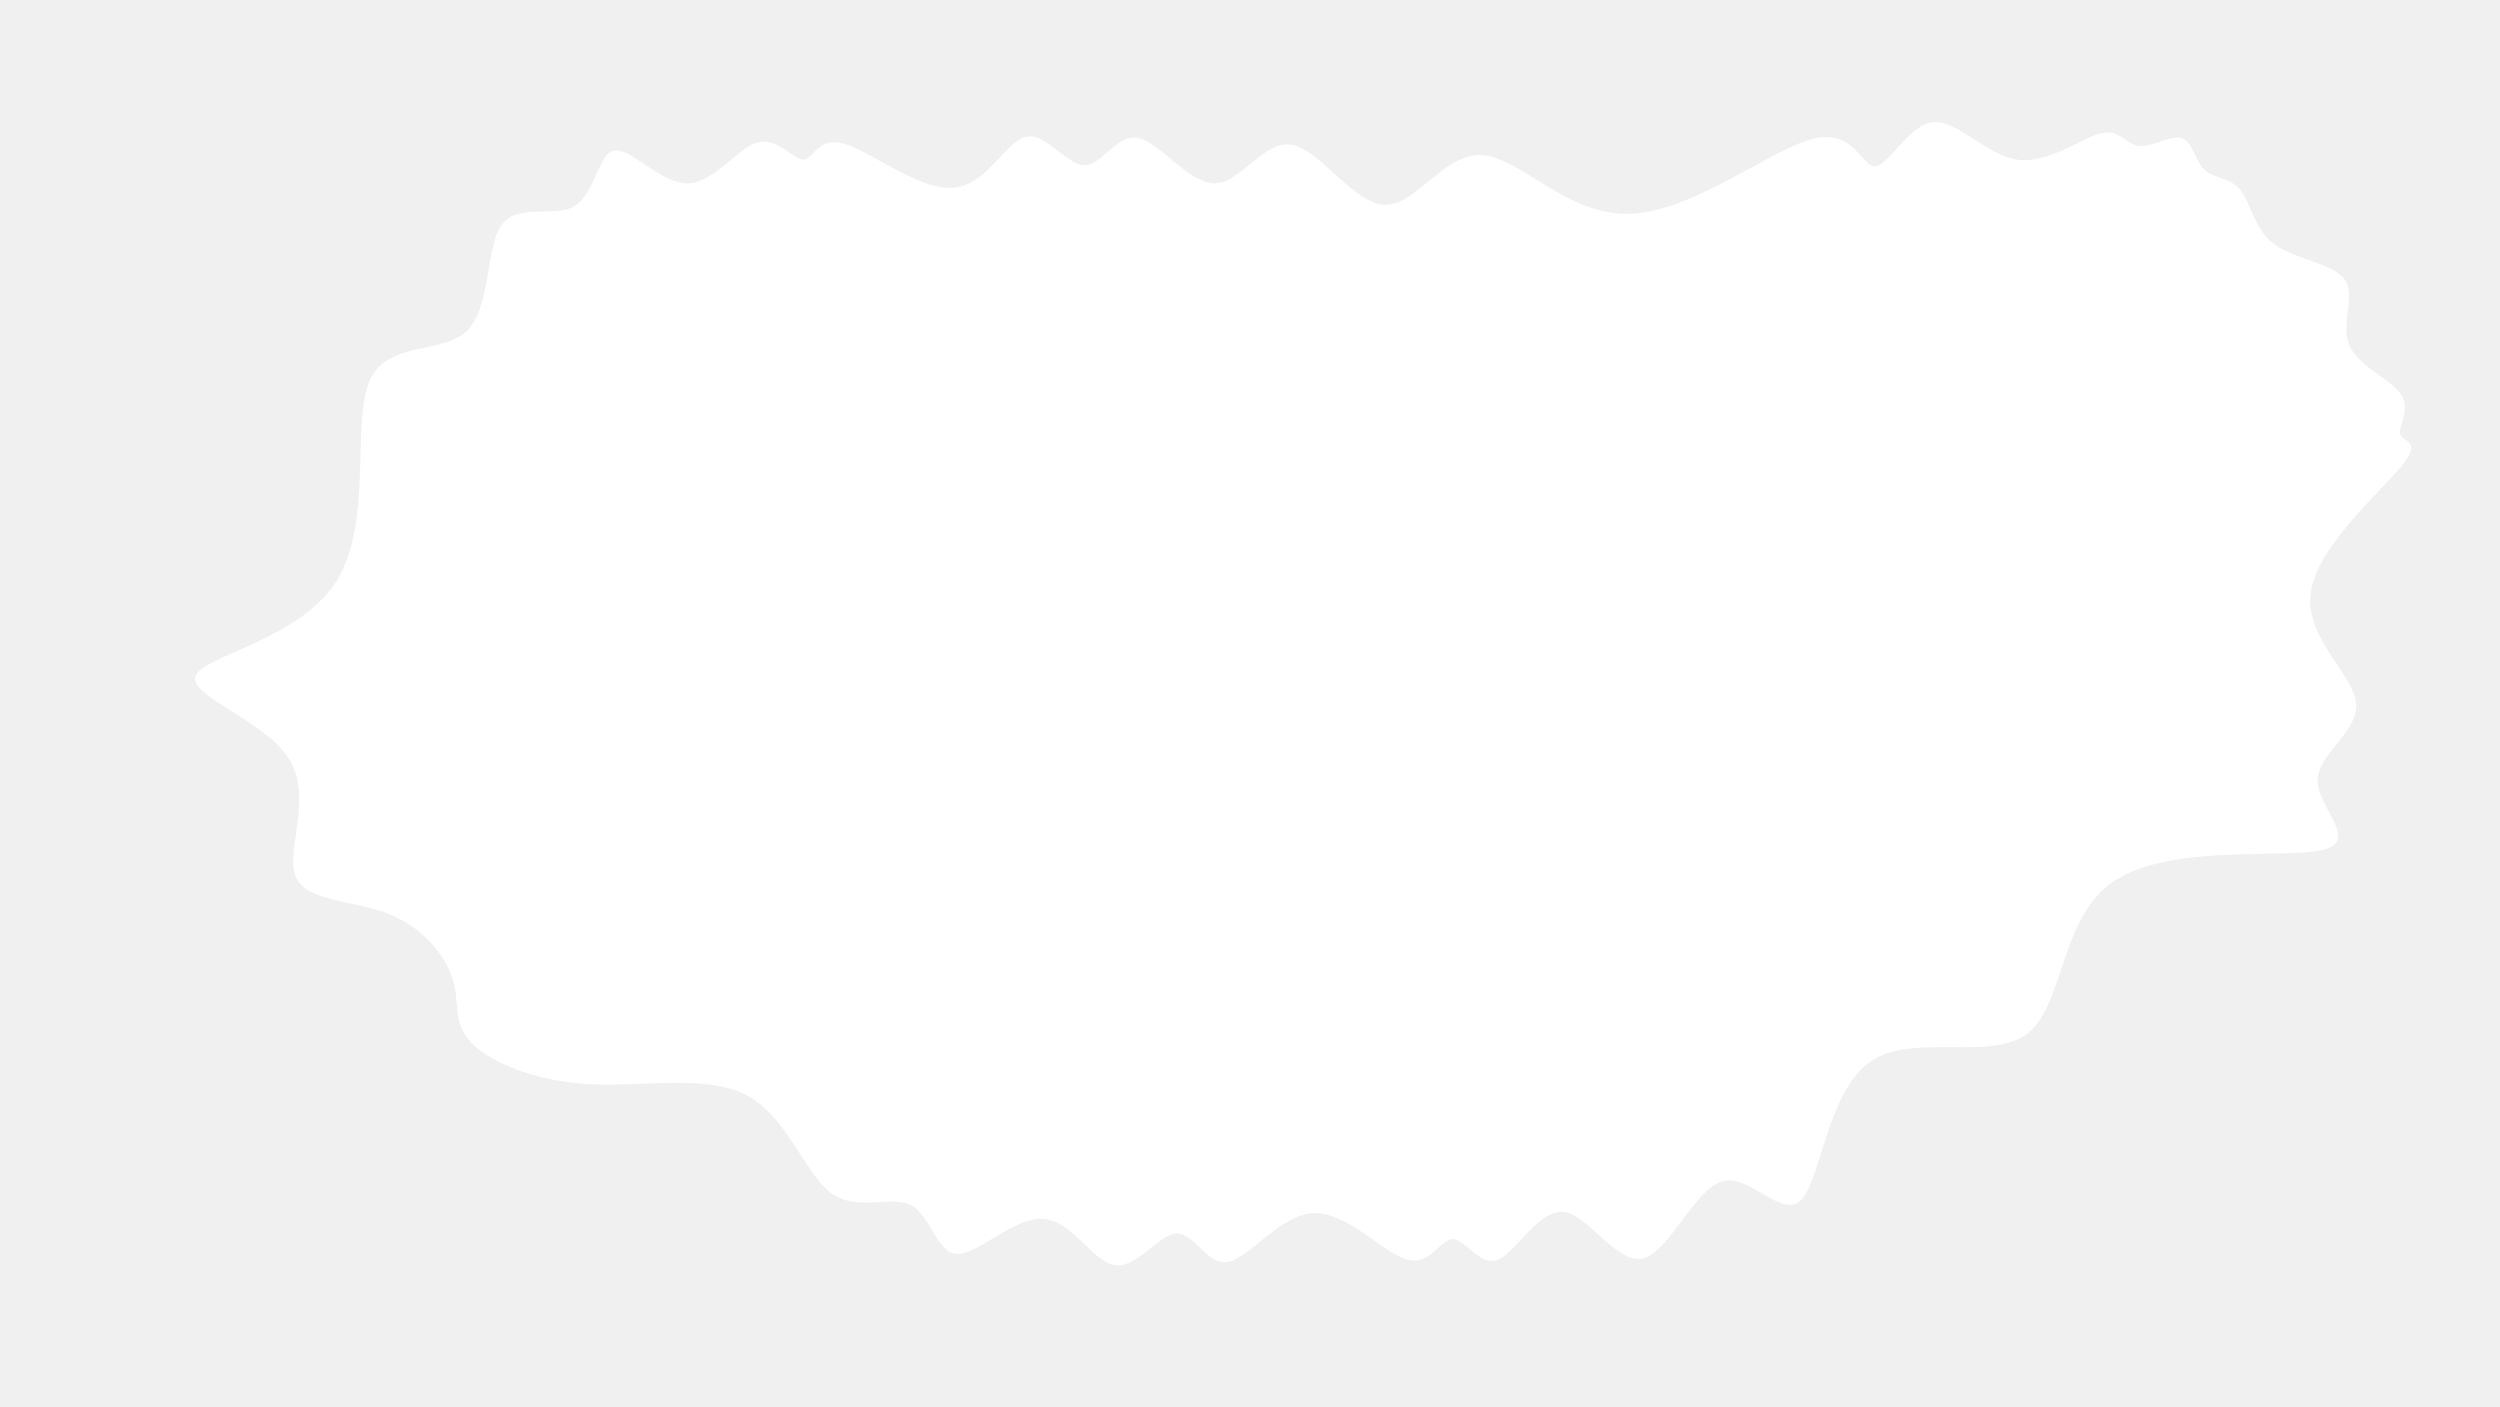
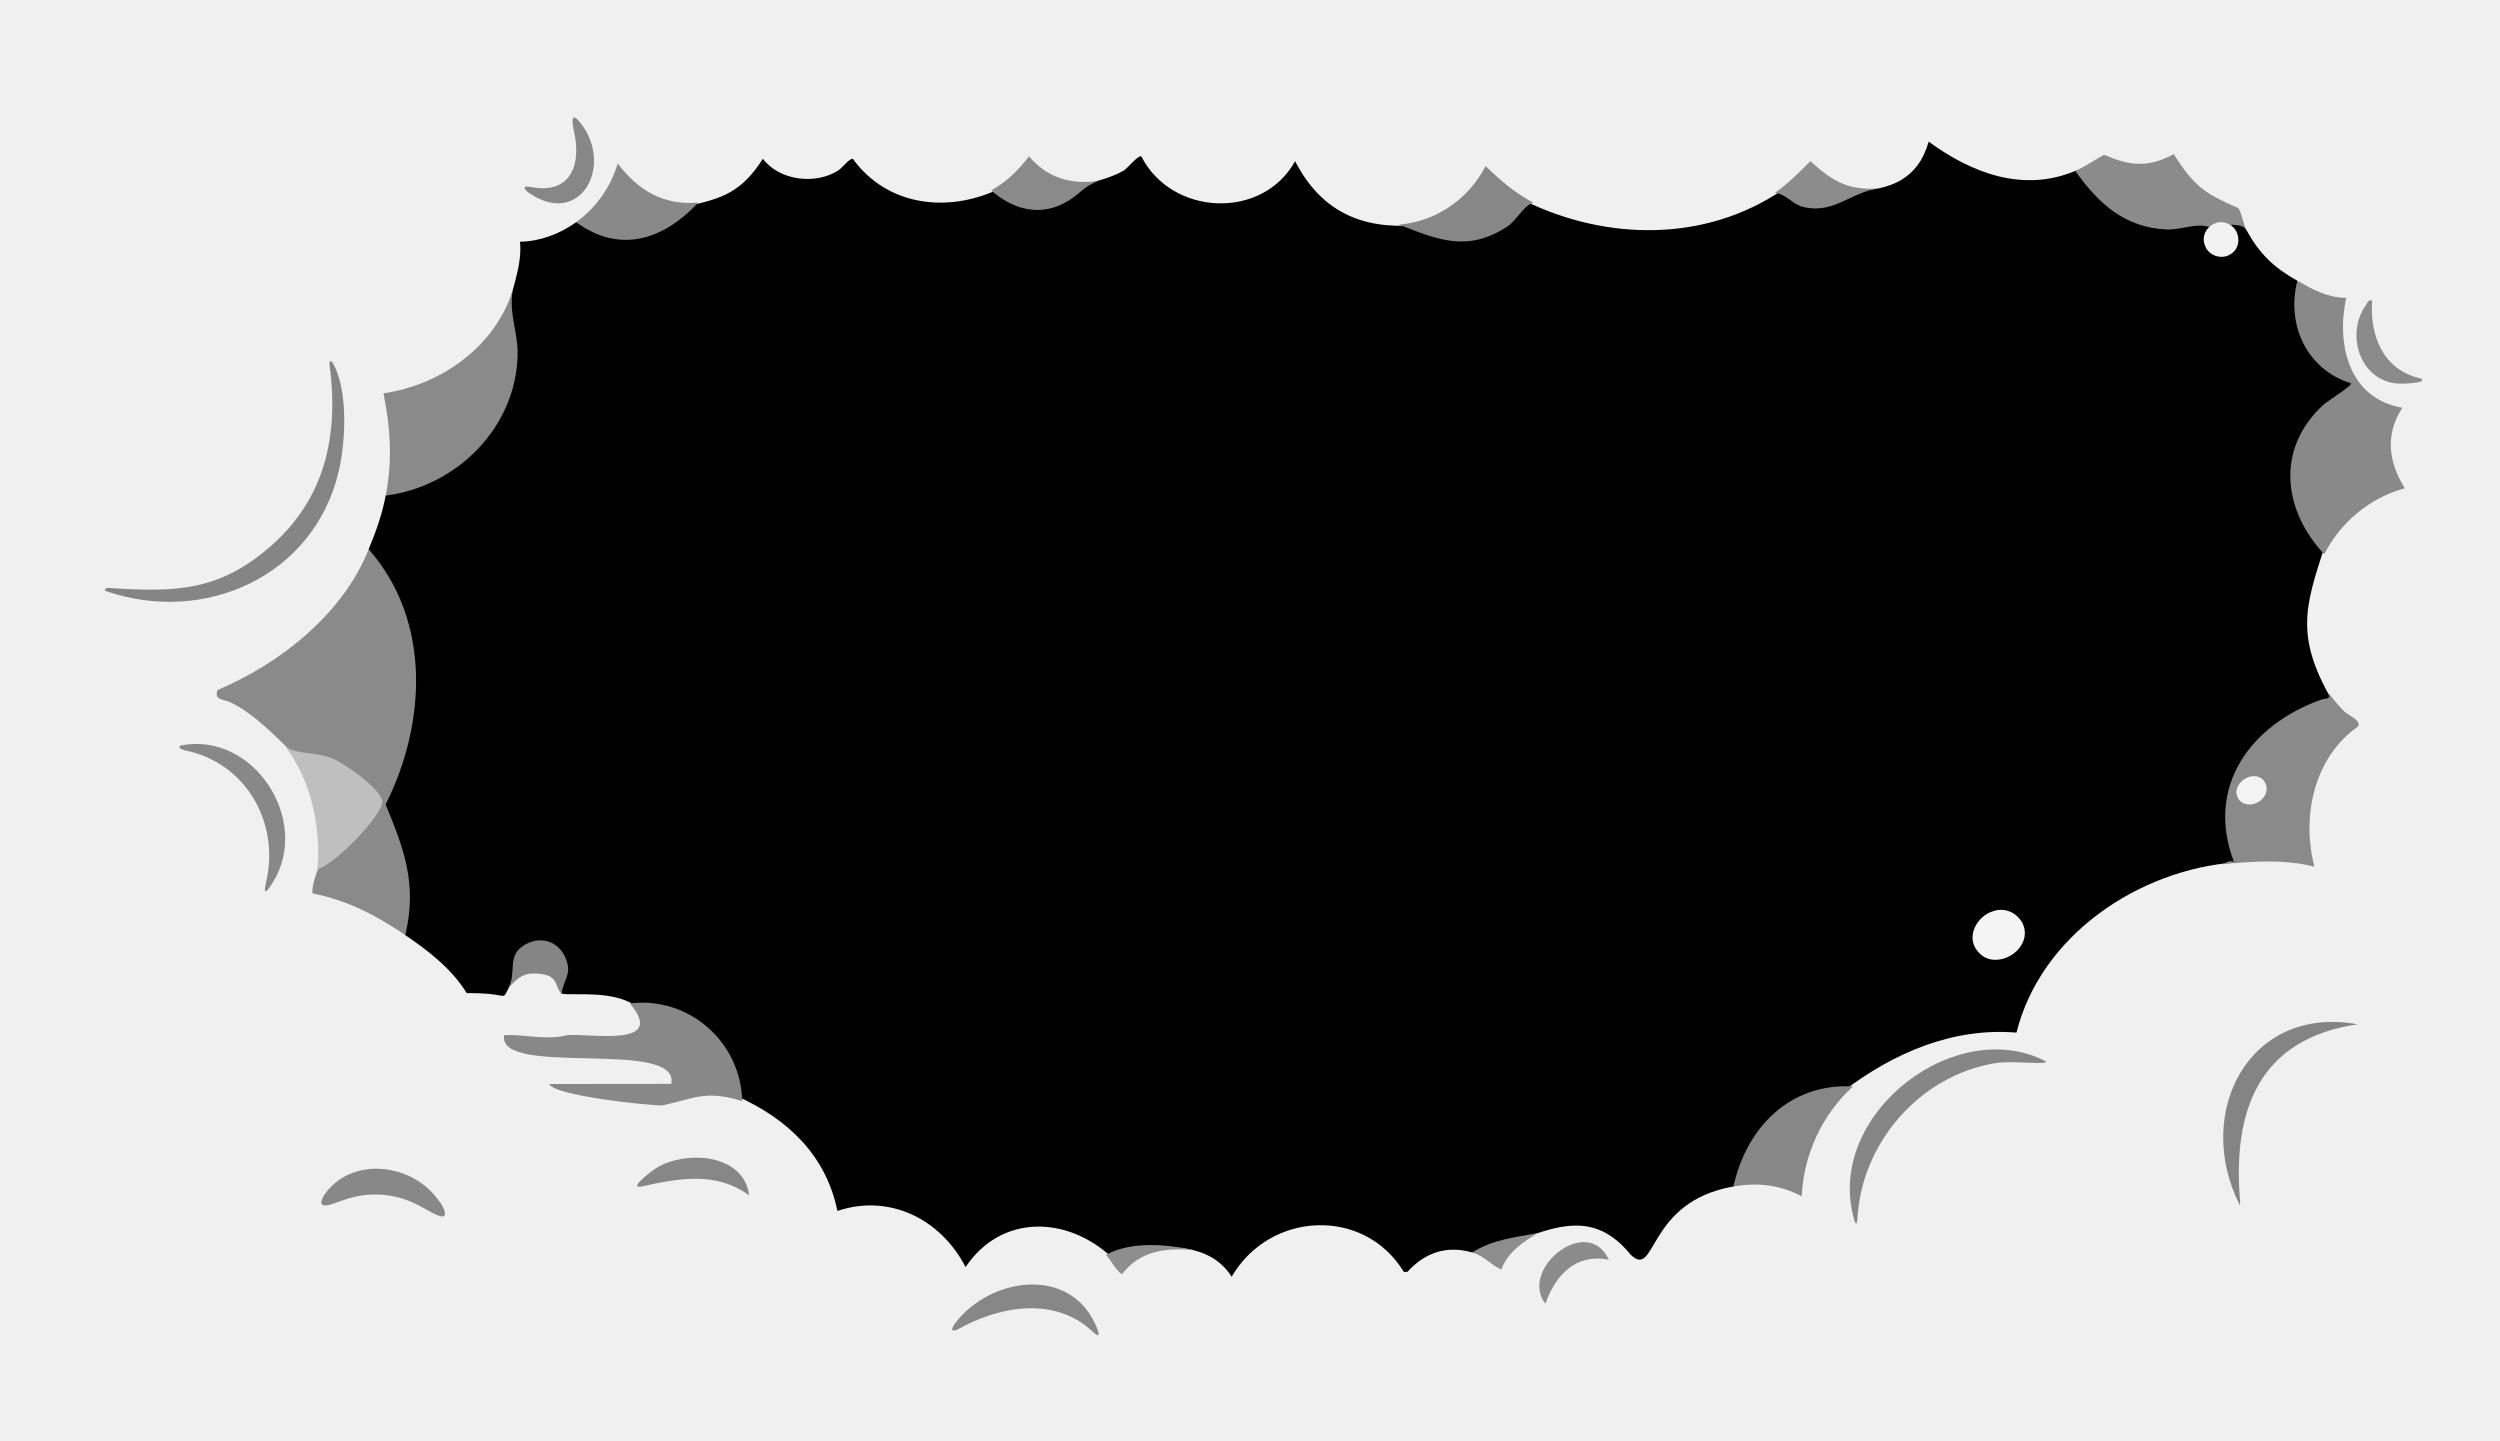
- <svg xmlns="http://www.w3.org/2000/svg" viewBox="0 0 1920 1080" preserveAspectRatio="xMidYMid slice">
-   <path d="M358.066,254.644 C338.983,272.393 296.476,261.247 283.324,293.753 C270.172,326.259 286.375,402.418 258.12,446.713 C229.866,491.009 157.155,503.441 150.353,518.848 C143.551,534.255 202.658,552.636 221.619,582.292 C240.579,611.947 219.393,652.876 226.833,672.677 C234.273,692.479 270.34,691.152 297.23,701.357 C324.119,711.562 341.831,733.299 347.637,751.765 C353.443,770.23 347.344,785.425 361.542,800.434 C375.741,815.443 410.238,830.265 451.928,832.59 C493.618,834.916 542.501,824.744 573.601,841.281 C604.701,857.818 618.019,901.064 637.914,916.023 C657.808,930.982 684.28,917.655 699.619,925.583 C714.958,933.512 719.165,962.696 735.252,962.954 C751.339,963.212 779.306,934.543 801.303,936.012 C823.3,937.482 839.326,969.091 856.056,971.645 C872.786,974.199 890.221,947.699 903.856,947.31 C917.491,946.922 927.327,972.646 943.834,969.038 C960.341,965.429 983.519,932.489 1009.016,931.667 C1034.513,930.845 1062.329,962.142 1080.282,967.3 C1098.235,972.457 1106.325,951.474 1115.914,951.656 C1125.504,951.838 1136.593,973.184 1150.678,967.3 C1164.763,961.416 1181.845,928.301 1201.085,930.798 C1220.326,933.294 1241.727,971.401 1261.922,966.431 C1282.117,961.46 1301.107,913.411 1322.758,907.332 C1344.41,901.253 1368.723,937.144 1383.595,921.238 C1398.467,905.331 1403.897,837.627 1436.609,815.208 C1469.321,792.79 1529.314,815.658 1557.413,793.481 C1585.512,771.305 1581.717,704.084 1624.333,676.154 C1666.95,648.223 1755.978,659.583 1784.246,652.688 C1812.514,645.793 1780.021,620.643 1779.901,599.674 C1779.78,578.705 1812.032,561.917 1809.45,539.567 C1806.868,517.217 1769.453,489.305 1774.686,454.535 C1779.92,419.765 1827.801,378.138 1844.214,358.066 C1860.626,337.994 1845.569,339.479 1843.345,333.731 C1841.121,327.984 1851.73,315.006 1844.214,303.313 C1836.697,291.621 1811.055,281.214 1804.235,265.073 C1797.415,248.932 1809.417,227.057 1800.759,214.666 C1792.101,202.274 1762.782,199.367 1746.875,187.724 C1730.968,176.081 1728.472,155.702 1720.803,146.007 C1713.133,136.313 1700.29,137.302 1692.992,130.364 C1685.693,123.426 1683.939,108.56 1675.61,106.029 C1667.28,103.499 1652.374,113.303 1642.584,112.113 C1632.794,110.922 1628.12,98.737 1613.035,102.553 C1597.95,106.369 1572.454,126.186 1548.722,122.542 C1524.991,118.898 1503.023,91.793 1484.409,93.862 C1465.796,95.931 1450.536,127.173 1440.086,127.757 C1429.636,128.34 1423.995,98.263 1391.417,106.898 C1358.838,115.534 1299.321,162.881 1251.493,164.258 C1203.665,165.636 1167.526,121.044 1138.511,119.066 C1109.496,117.087 1087.605,157.721 1063.769,157.306 C1039.932,156.89 1014.15,115.426 992.503,111.244 C970.856,107.062 953.344,140.163 933.405,140.793 C913.466,141.423 891.1,109.582 874.307,106.029 C857.513,102.476 846.292,127.212 832.59,126.887 C818.889,126.563 802.708,101.18 787.398,105.16 C772.087,109.14 757.649,142.484 731.776,144.269 C705.902,146.055 668.595,116.283 648.343,110.375 C628.091,104.467 624.894,122.423 617.055,122.542 C609.217,122.661 596.738,104.943 581.423,109.506 C566.108,114.068 547.957,140.912 527.539,140.793 C507.121,140.674 484.436,113.593 471.917,115.589 C459.398,117.586 457.046,148.659 441.499,158.175 C425.951,167.69 397.208,155.648 385.008,172.949 C372.807,190.25 377.149,236.895 358.066,254.644 Z" fill="white" />
+ <svg xmlns="http://www.w3.org/2000/svg" id="Calque_1" version="1.1" viewBox="0 0 1024 590">
+   <defs>
+     <style>
+       .st0 {
+         fill: #f2f2f2;
+       }
+ 
+       .st1 {
+         fill: #8b8b8b;
+       }
+ 
+       .st2 {
+         fill: #848484;
+       }
+ 
+       .st3 {
+         fill: #f3f3f3;
+       }
+ 
+       .st4 {
+         fill: #888;
+       }
+ 
+       .st5 {
+         fill: #8a8a8a;
+       }
+ 
+       .st6 {
+         fill: #858585;
+       }
+ 
+       .st7 {
+         fill: #8c8c8c;
+       }
+ 
+       .st8 {
+         fill: #8e8e8e;
+       }
+ 
+       .st9 {
+         fill: #f4f4f4;
+       }
+ 
+       .st10 {
+         fill: #868686;
+       }
+ 
+       .st11 {
+         fill: #bfbfbf;
+       }
+ 
+       .st12 {
+         fill: #898989;
+       }
+ 
+       .st13 {
+         fill: #878787;
+       }
+ 
+       .st14 {
+         fill: #8d8d8d;
+       }
+     </style>
+   </defs>
+   <path d="M850,70l2.25-.4c25.33,38.26,51.54,11.63,53.59,25.48-4.87,12.78,14.2,9.32,7.56-1.83,1.55-4.88,4.62-3.44,6.6.75,5.56,10.08,11.18,15.46,21,21l1.49,2.44c-3.64,17.68,5.69,32.02,21.75,38.83l-.42,3.04c-24.28,13.21-33.27,43.86-11.38,63.96-8.97,26.3-11.78,38.19,2.76,63.69-28.18,8.47-50.24,33.79-38.75,64.23l-.72,2.02c-39.81,3.01-79.81,29.89-89.78,69.74-26.24-2.17-50.47,8.42-70.75,23.86-21.8.5-37.68,16.82-42.7,37.29l-2.51,1.89c-35.78,6.28-31.43,38.14-42,28-20-24.73-41.19-4.06-65-1-10.5-2.97-19.35.08-26.52,7.98h-1.46c-16.25-26.75-54.97-24.85-70.52,2-10.05-16.1-33.39-13.02-49-7.9-18.18-16.97-45.18-18.04-60,3.92-9.97-19.48-31.06-30.21-52.49-22.99-4.72-23.07-20.64-37.81-41.11-46.98-1.5-20.96-19.61-37.25-40.63-36.29-9.03-7.57-27.11-4.76-31.27-5.73l-.83-4.67c7.06-17.33-18.65-21.89-17.69-2.4-8.99,12.33,1.56,6.61-20.28,6.86-6.27-10.06-15.56-17.24-25.21-23.78l-1.47-3.11c4.03-17.36-1.21-32.71-7.83-48.04.53-2.09.89-4.18.23-6.32,18.85-34.31,13.35-68.1-5.93-100.53,2.96-7.05,5.57-14.45,7-22l2.17-2.34c34.02-5.88,57.14-38.52,47.7-72.33,1.49-9.65,6.17-19.31,5.14-29.32,8.27-.16,16.35-3.2,22.99-8.01l2.92-.43c13.89,9.26,31.42,7,41.85-5.99,15.22-3.21,22.99-5.9,31.73-19.57,6.74,9.02,21.58,10.73,30.84,4.82,1.72-1.1,4.52-5.02,6.02-4.76,14.05,19.32,38.62,22.18,59.32,12.58,10.47,8.91,23.86,8.22,33.54-1.43,5.86-1.83,12.64-3.2,18.11-6.38,1.78-1.19,5.71-6.17,7.15-5.84,12.47,24.5,49.64,26.2,63.01,2.01,10.49,20.31,26.94,28.04,49.56,26.22,15.83,9.22,34.14,4.45,44.85-9.79,33.49,16.2,73.57,16.75,105.06-4.52,10.04,7.44,18.99,6.65,29.41.21,14.86-.17,26.31-4.73,30.64-20.12,17.6,12.89,38.73,20.93,59.99,12Z" />
+   <path class="st5" d="M166,383c-11.77-7.99-23.73-14.29-37.96-17.04-.6-2.33,1.9-10.09,3.45-12.71,5.05-2.31,23.7-20.62,23.13-24.97-.95-7.17-25.49-20.39-33.5-18.68-7.54-7.22-16.71-17.08-26.43-21.77-2.95-1.59-7.21-.77-5.56-5.2,25.48-10.79,51.22-30.94,61.88-57.63,25.82,29.29,23.52,71.58,6.94,104.5,7.44,18.07,13.06,32.52,8.06,53.5Z" />
+   <path class="st12" d="M941,115c6.43,3.63,12.27,6.93,20,7-4.14,19.14,1.11,41.29,23,45.01-7.16,11.17-5.72,22.03,1,32.98-14.31,3.86-26.29,13.92-33,27.01-17.15-18.3-19.82-43.61-.01-61.51,1.26-1.1,11.62-7.65,11.01-8.47-18.12-5.64-26.62-23.91-22-42.01Z" />
+   <path class="st5" d="M158,203c2.8-14.71,1.96-27.32-.92-41.91,23.5-3.36,45.62-19.05,52.92-42.09-1.62,9.75,2.24,17.08,2.02,26.46-.72,29.85-25.11,53.86-54.02,57.54Z" />
+   <path class="st5" d="M954,284c1.42,2.17,4.21,5.44,6.13,7.32s6.72,3.42,5.91,6.13c-18.12,12.42-23.51,36.94-18.04,57.55-12.4-3.18-25.38-2.17-37.99-1,1.31-.3,2.9-1.78,5-1.01-11.84-30.96,7.07-56.34,36.03-66.51,1.6-.56,3.55.21,2.97-2.48Z" />
+   <path class="st4" d="M304,451c-15.24-4.68-19.42-1.01-32.72,1.77-4.72.19-44.61-3.94-46.28-8.76l49.96-.05c3.76-18.88-71.5-2.36-68.45-19.96,8.78-.41,17.27,2.26,25.95-.04,9.98-.66,40.78,5.19,25.54-12.96,24.17-2.96,45.47,15.77,46,40Z" />
+   <path class="st1" d="M850,70c3.1-1.16,10.97-6.35,11.91-6.56,10.28,4.44,17.83,5.42,28.46-.31,8.47,13.44,13.21,16.39,26.41,22.09,1.12,1.12,2.19,6.9,3.23,8.77-1.88-2.15-3.84-1.6-6-2,.04,2.26-7.26,1.66-9,1-5.52-1.81-11.33,1.2-17.48,1-17.29-.72-28.03-10.69-37.52-24Z" />
+   <path class="st13" d="M759,445c-12.53,11.32-20.32,28-21.01,45-8.99-4.68-18.03-5.78-27.99-4,5.35-24.15,23.05-42.41,49-41Z" />
+   <path class="st11" d="M130,356c1.53-17.05-2.52-36.24-13-50,5.35,3.05,11.94,2.1,18.23,4.27,5.31,1.84,20.17,12.41,21.32,17.64s-20.02,26.82-26.55,28.09Z" />
+   <path class="st13" d="M628,83c-4.65,1.87-6.33,6.88-10.66,9.84-16.4,10.6-28.32,5.37-44.34-.84,15.2-1.23,28.57-10.48,35.5-23.98,5.93,5.81,12.16,11.11,19.5,14.98Z" />
+   <path class="st12" d="M286,83c-14.02,15.04-32,21.21-50,8,8.16-5.91,14.12-14.32,17.01-24,8.6,11.09,18.49,17.1,32.99,16Z" />
+   <path class="st5" d="M450,74c-7.1,3.06-6.94,4.87-12.31,8.19-11.01,6.81-22.54,3.92-31.69-4.19,6.11-3.38,11.33-8.43,15.5-13.98,7.12,8.66,17.57,11.91,28.5,9.98Z" />
+   <path class="st7" d="M727,79c5.32-3.72,9.96-8.4,14.54-12.98,9.22,8.37,15.93,12.45,29.46,10.98-12.14.82-19.49,10.96-32.27,7.77-4.33-.88-7.34-5.48-11.73-5.77Z" />
+   <path class="st14" d="M630,505c-6.06,3.63-12.57,7.96-15.02,14.99-4.2-1.69-6.86-5.54-11.98-6.99,8.81-5.48,17.32-6.04,27-8Z" />
+   <path class="st8" d="M489,512c-11.71-.9-21.93.18-29.5,9.98-2.78-2.12-4.19-5.51-6.5-7.98,10.28-5.75,25.08-4.28,36-2Z" />
+   <path class="st6" d="M230,407c-2.53-2.08-1.15-6.9-7.55-7.94-7.41-1.2-9.96.84-14.45,5.94,4.1-6.85-1.03-13.6,7.3-18.2,6.58-3.64,13.79-1.02,16.48,5.91,2.55,6.55-.88,8.16-1.78,14.29Z" />
+   <path class="st9" d="M816.6,373.16c6.36-2.22,13.38,3.2,12.74,9.85-.84,8.62-13.54,14.16-19.39,6.51-4.87-5.81-.14-14.43,6.46-16.3l.19-.06Z" />
+   <path class="st0" d="M913.67,92.24c4.16,2.62,4.33,9.52-.16,11.96-3.62,2.23-8.66.57-10.24-3.32-2.84-6.28,4.5-12.55,10.24-8.74l.16.11Z" />
+   <path class="st3" d="M926.92,319.35c5.11,6-4.12,13.4-9.41,8.68-5.06-5.47,4.12-13.32,9.28-8.8l.13.12Z" />
+   <g>
+     <path class="st13" d="M215.25,76.5c.65-.23,2.09.14,3.32.29,15.61,2.45,19.66-10.09,16.47-23.16-.35-1.84-1.6-8.13,1.82-4.34,15.34,17.37,1.27,44.93-20.64,29.43-.98-.84-1.76-1.79-1.08-2.18l.11-.04Z" />
+     <path class="st13" d="M306.79,489.6c-13.53-9.97-28.98-6.92-44.45-3.52-1.81.19-1.58-.71-.55-1.86,2.51-2.59,6.02-5.52,9.42-7.07,12.42-5.9,33.58-3.68,35.63,12.41l-.05.04Z" />
+     <path class="st1" d="M971.59,123.25c-.88,14.57,4.61,28.23,19.81,31.75,1.88.8.04,1.44-1.36,1.67-3.41.46-7.31.78-10.6.05-13.44-3.04-18.28-20.28-10.53-31.54.63-.89,1.39-2.87,2.6-2.02l.08.1Z" />
+     <path class="st1" d="M658.99,515.99c-13.63-2.67-21.8,6.25-26.01,18-10.93-14.05,17.21-37,26.01-18Z" />
+     <path class="st13" d="M449.89,546.81c-.28.26-1.04-.23-2.13-1.15-15.35-14.84-38.45-10.85-55.8-.96-2.76,1.07-2.11-.7-.81-2.59,13.97-18.65,46.3-23.82,57.36.06.6,1.15,1.83,3.97,1.42,4.61l-.03.04Z" />
+     <path class="st4" d="M182,498.04c-.55.49-1.77.22-3.52-.59-1.93-.89-4.84-2.63-7.15-3.81-6.25-3.31-13.13-4.72-20.13-4.3-3.87.19-7.72,1.18-11.33,2.5-1.94.5-7.87,3.51-8.28.8.23-2.8,3.53-6.31,5.92-8.3,11.25-9.2,29.4-6.67,39.55,4.18,1.89,2.14,6.18,7.06,4.97,9.48l-.04.04Z" />
+     <path class="st10" d="M817.2,435.47c-30.86,5.09-54.92,32.69-56.42,64.05-.44,4.27-1.58-.91-1.92-2.39-9.71-41.85,42.75-81.54,79.33-62.28-.62.71-2.33.46-3.35.54-5.89-.04-11.82-.72-17.44.04l-.2.03Z" />
+     <path class="st2" d="M965.61,419.56c-40.56,5.99-51.26,35.49-48.06,72.68.05.84.02,1.38-.16,1.32-19-37.55,3.56-82.04,48.23-74.03v.04Z" />
+     <path class="st4" d="M108.69,365.06c-.56-.43.24-3.08.41-4.19,5.45-24.35-8.63-48.57-33.35-53.51-1.83-.62-2.96-1.26-1.79-2,30.1-5.97,53.73,31.03,37.67,56.25-.56,1.03-2.34,3.63-2.9,3.47l-.04-.02Z" />
+     <path class="st6" d="M43.01,241.99c-.27-1.67,2.44-1.09,3.52-1.03,26,1.61,43.38.9,63.99-16.93,22.71-19.65,28.31-45.73,24.48-74.54-.28-2.11.77-1.84,1.51-.5,6.13,11.26,5.08,32.05,2.2,44.22-10.2,42.96-55.15,62.97-95.7,48.78Z" />
+   </g>
</svg>
